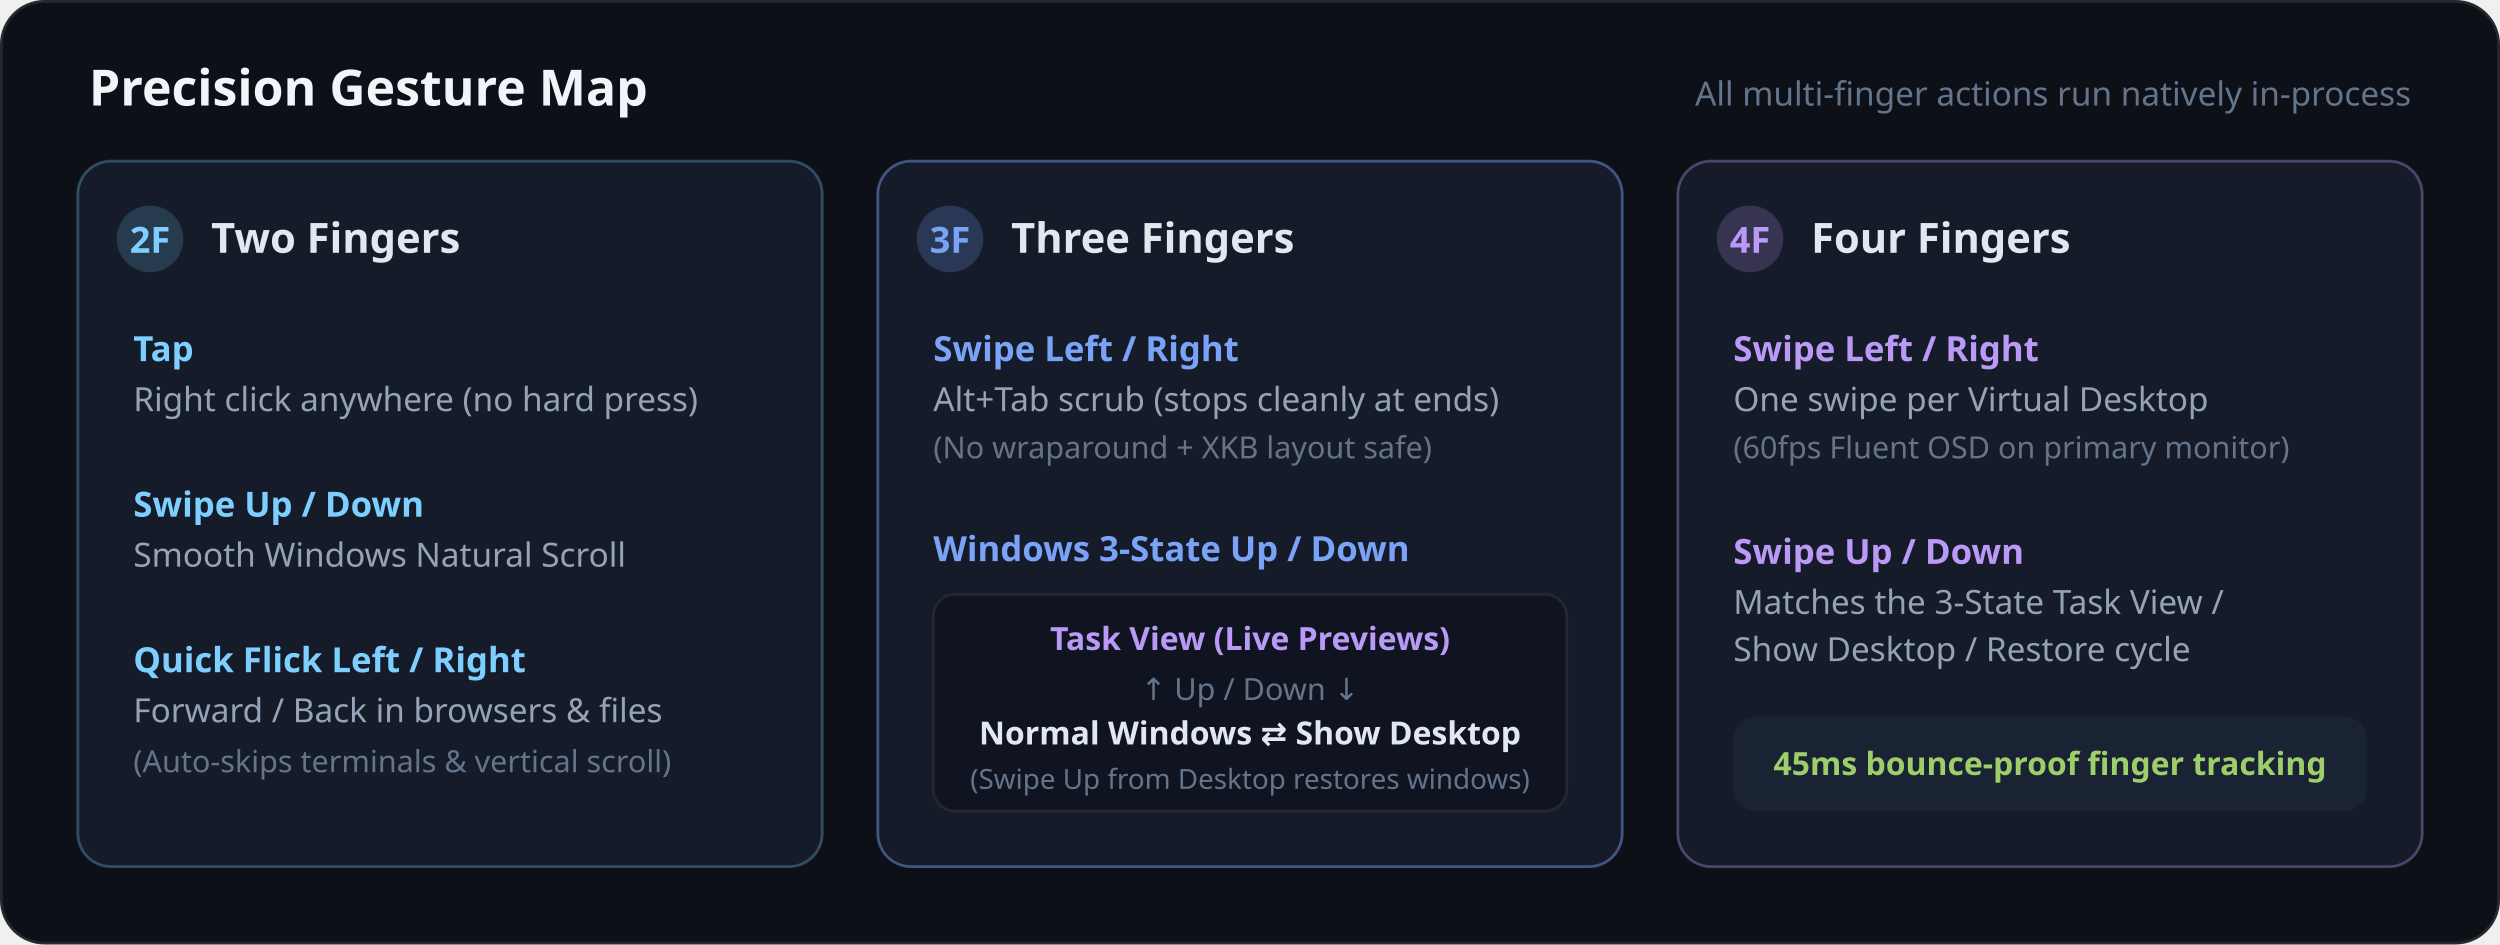
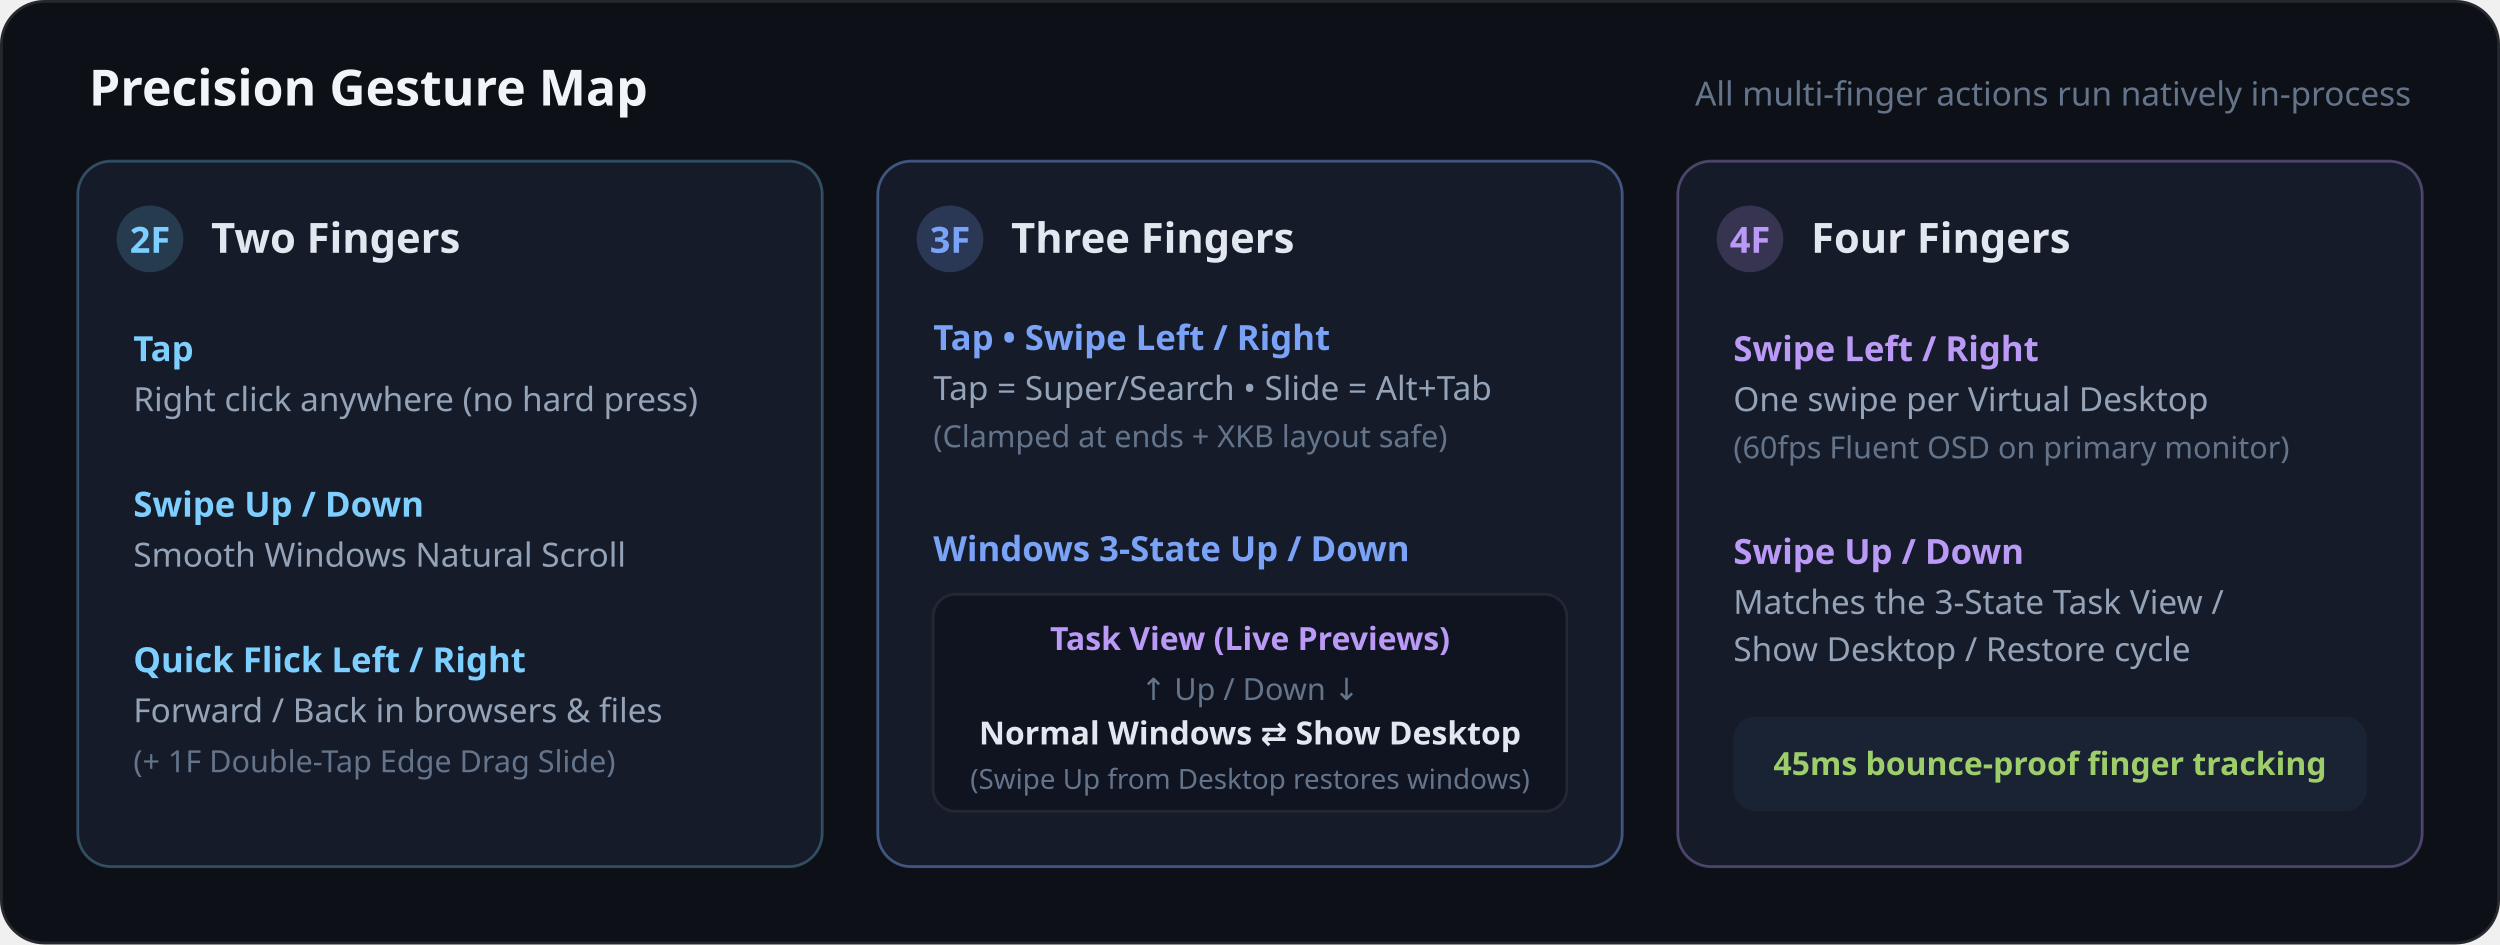
<svg xmlns="http://www.w3.org/2000/svg" width="900" height="340" viewBox="0 0 900 340" fill="none">
  <rect width="900" height="340" rx="16" fill="#0d1117" />
  <rect x="0.5" y="0.5" width="899" height="339" rx="15.5" stroke="#ffffff" stroke-opacity="0.10" />
  <text x="32" y="38" fill="#f1f5f9" font-family="Segoe UI, Ubuntu, sans-serif" font-size="18" font-weight="700">Precision Gesture Map</text>
  <text x="868" y="38" text-anchor="end" fill="#64748b" font-family="Segoe UI, Ubuntu, sans-serif" font-size="12">All multi-finger actions run natively in-process</text>
  <g transform="translate(28, 58)">
    <rect width="268" height="254" rx="12" fill="#151b28" stroke="#7dcfff" stroke-opacity="0.30" />
    <circle cx="26" cy="28" r="12" fill="#7dcfff" fill-opacity="0.18" />
    <text x="26" y="33" text-anchor="middle" fill="#7dcfff" font-family="Segoe UI, sans-serif" font-size="13" font-weight="800">2F</text>
    <text x="48" y="33" fill="#e2e8f0" font-family="Segoe UI, sans-serif" font-size="15" font-weight="700">Two Fingers</text>
    <text x="20" y="72" fill="#7dcfff" font-family="Segoe UI, sans-serif" font-size="12.5" font-weight="700">Tap</text>
    <text x="20" y="90" fill="#94a3b8" font-family="Segoe UI, sans-serif" font-size="12">Right click anywhere (no hard press)</text>
    <text x="20" y="128" fill="#7dcfff" font-family="Segoe UI, sans-serif" font-size="12.5" font-weight="700">Swipe Up / Down</text>
    <text x="20" y="146" fill="#94a3b8" font-family="Segoe UI, sans-serif" font-size="12">Smooth Windows Natural Scroll</text>
    <text x="20" y="184" fill="#7dcfff" font-family="Segoe UI, sans-serif" font-size="12.5" font-weight="700">Quick Flick Left / Right</text>
    <text x="20" y="202" fill="#94a3b8" font-family="Segoe UI, sans-serif" font-size="12">Forward / Back in browsers &amp; files</text>
-     <text x="20" y="220" fill="#64748b" font-family="Segoe UI, sans-serif" font-size="11">(Auto-skips terminals &amp; vertical scroll)</text>
+     <text x="20" y="220" fill="#64748b" font-family="Segoe UI, sans-serif" font-size="11">(+ 1F Double-Tap Edge Drag Slide)</text>
  </g>
  <g transform="translate(316, 58)">
    <rect width="268" height="254" rx="12" fill="#151b28" stroke="#7aa2f7" stroke-opacity="0.45" />
    <circle cx="26" cy="28" r="12" fill="#7aa2f7" fill-opacity="0.22" />
    <text x="26" y="33" text-anchor="middle" fill="#7aa2f7" font-family="Segoe UI, sans-serif" font-size="13" font-weight="800">3F</text>
    <text x="48" y="33" fill="#e2e8f0" font-family="Segoe UI, sans-serif" font-size="15" font-weight="700">Three Fingers</text>
-     <text x="20" y="72" fill="#7aa2f7" font-family="Segoe UI, sans-serif" font-size="12.5" font-weight="700">Swipe Left / Right</text>
-     <text x="20" y="90" fill="#94a3b8" font-family="Segoe UI, sans-serif" font-size="12">Alt+Tab scrub (stops cleanly at ends)</text>
-     <text x="20" y="107" fill="#64748b" font-family="Segoe UI, sans-serif" font-size="11">(No wraparound + XKB layout safe)</text>
+     <text x="20" y="68" fill="#7aa2f7" font-family="Segoe UI, sans-serif" font-size="12.5" font-weight="700">Tap  •  Swipe Left / Right</text>
+     <text x="20" y="86" fill="#94a3b8" font-family="Segoe UI, sans-serif" font-size="12">Tap = Super/Search  •  Slide = Alt+Tab</text>
+     <text x="20" y="103" fill="#64748b" font-family="Segoe UI, sans-serif" font-size="11">(Clamped at ends + XKB layout safe)</text>
    <text x="20" y="144" fill="#7aa2f7" font-family="Segoe UI, sans-serif" font-size="12.5" font-weight="700">Windows 3-State Up / Down</text>
    <rect x="20" y="156" width="228" height="78" rx="8" fill="#0f1420" stroke="#ffffff" stroke-opacity="0.07" />
    <text x="134" y="176" text-anchor="middle" fill="#bb9af7" font-family="Segoe UI, sans-serif" font-size="11.5" font-weight="700">Task View (Live Previews)</text>
    <text x="134" y="194" text-anchor="middle" fill="#64748b" font-family="Segoe UI, sans-serif" font-size="11">↑ Up / Down ↓</text>
    <text x="134" y="210" text-anchor="middle" fill="#e2e8f0" font-family="Segoe UI, sans-serif" font-size="11.5" font-weight="600">Normal Windows  ⇄  Show Desktop</text>
    <text x="134" y="226" text-anchor="middle" fill="#64748b" font-family="Segoe UI, sans-serif" font-size="10">(Swipe Up from Desktop restores windows)</text>
  </g>
  <g transform="translate(604, 58)">
    <rect width="268" height="254" rx="12" fill="#151b28" stroke="#bb9af7" stroke-opacity="0.35" />
    <circle cx="26" cy="28" r="12" fill="#bb9af7" fill-opacity="0.20" />
    <text x="26" y="33" text-anchor="middle" fill="#bb9af7" font-family="Segoe UI, sans-serif" font-size="13" font-weight="800">4F</text>
    <text x="48" y="33" fill="#e2e8f0" font-family="Segoe UI, sans-serif" font-size="15" font-weight="700">Four Fingers</text>
    <text x="20" y="72" fill="#bb9af7" font-family="Segoe UI, sans-serif" font-size="12.5" font-weight="700">Swipe Left / Right</text>
    <text x="20" y="90" fill="#94a3b8" font-family="Segoe UI, sans-serif" font-size="12">One swipe per Virtual Desktop</text>
    <text x="20" y="107" fill="#64748b" font-family="Segoe UI, sans-serif" font-size="11">(60fps Fluent OSD on primary monitor)</text>
    <text x="20" y="145" fill="#bb9af7" font-family="Segoe UI, sans-serif" font-size="12.5" font-weight="700">Swipe Up / Down</text>
    <text x="20" y="163" fill="#94a3b8" font-family="Segoe UI, sans-serif" font-size="12">Matches the 3-State Task View /</text>
    <text x="20" y="180" fill="#94a3b8" font-family="Segoe UI, sans-serif" font-size="12">Show Desktop / Restore cycle</text>
    <rect x="20" y="200" width="228" height="34" rx="8" fill="#1e293b" fill-opacity="0.65" />
    <text x="134" y="221" text-anchor="middle" fill="#9ece6a" font-family="Segoe UI, sans-serif" font-size="11.5" font-weight="600">45ms bounce-proof finger tracking</text>
  </g>
</svg>
